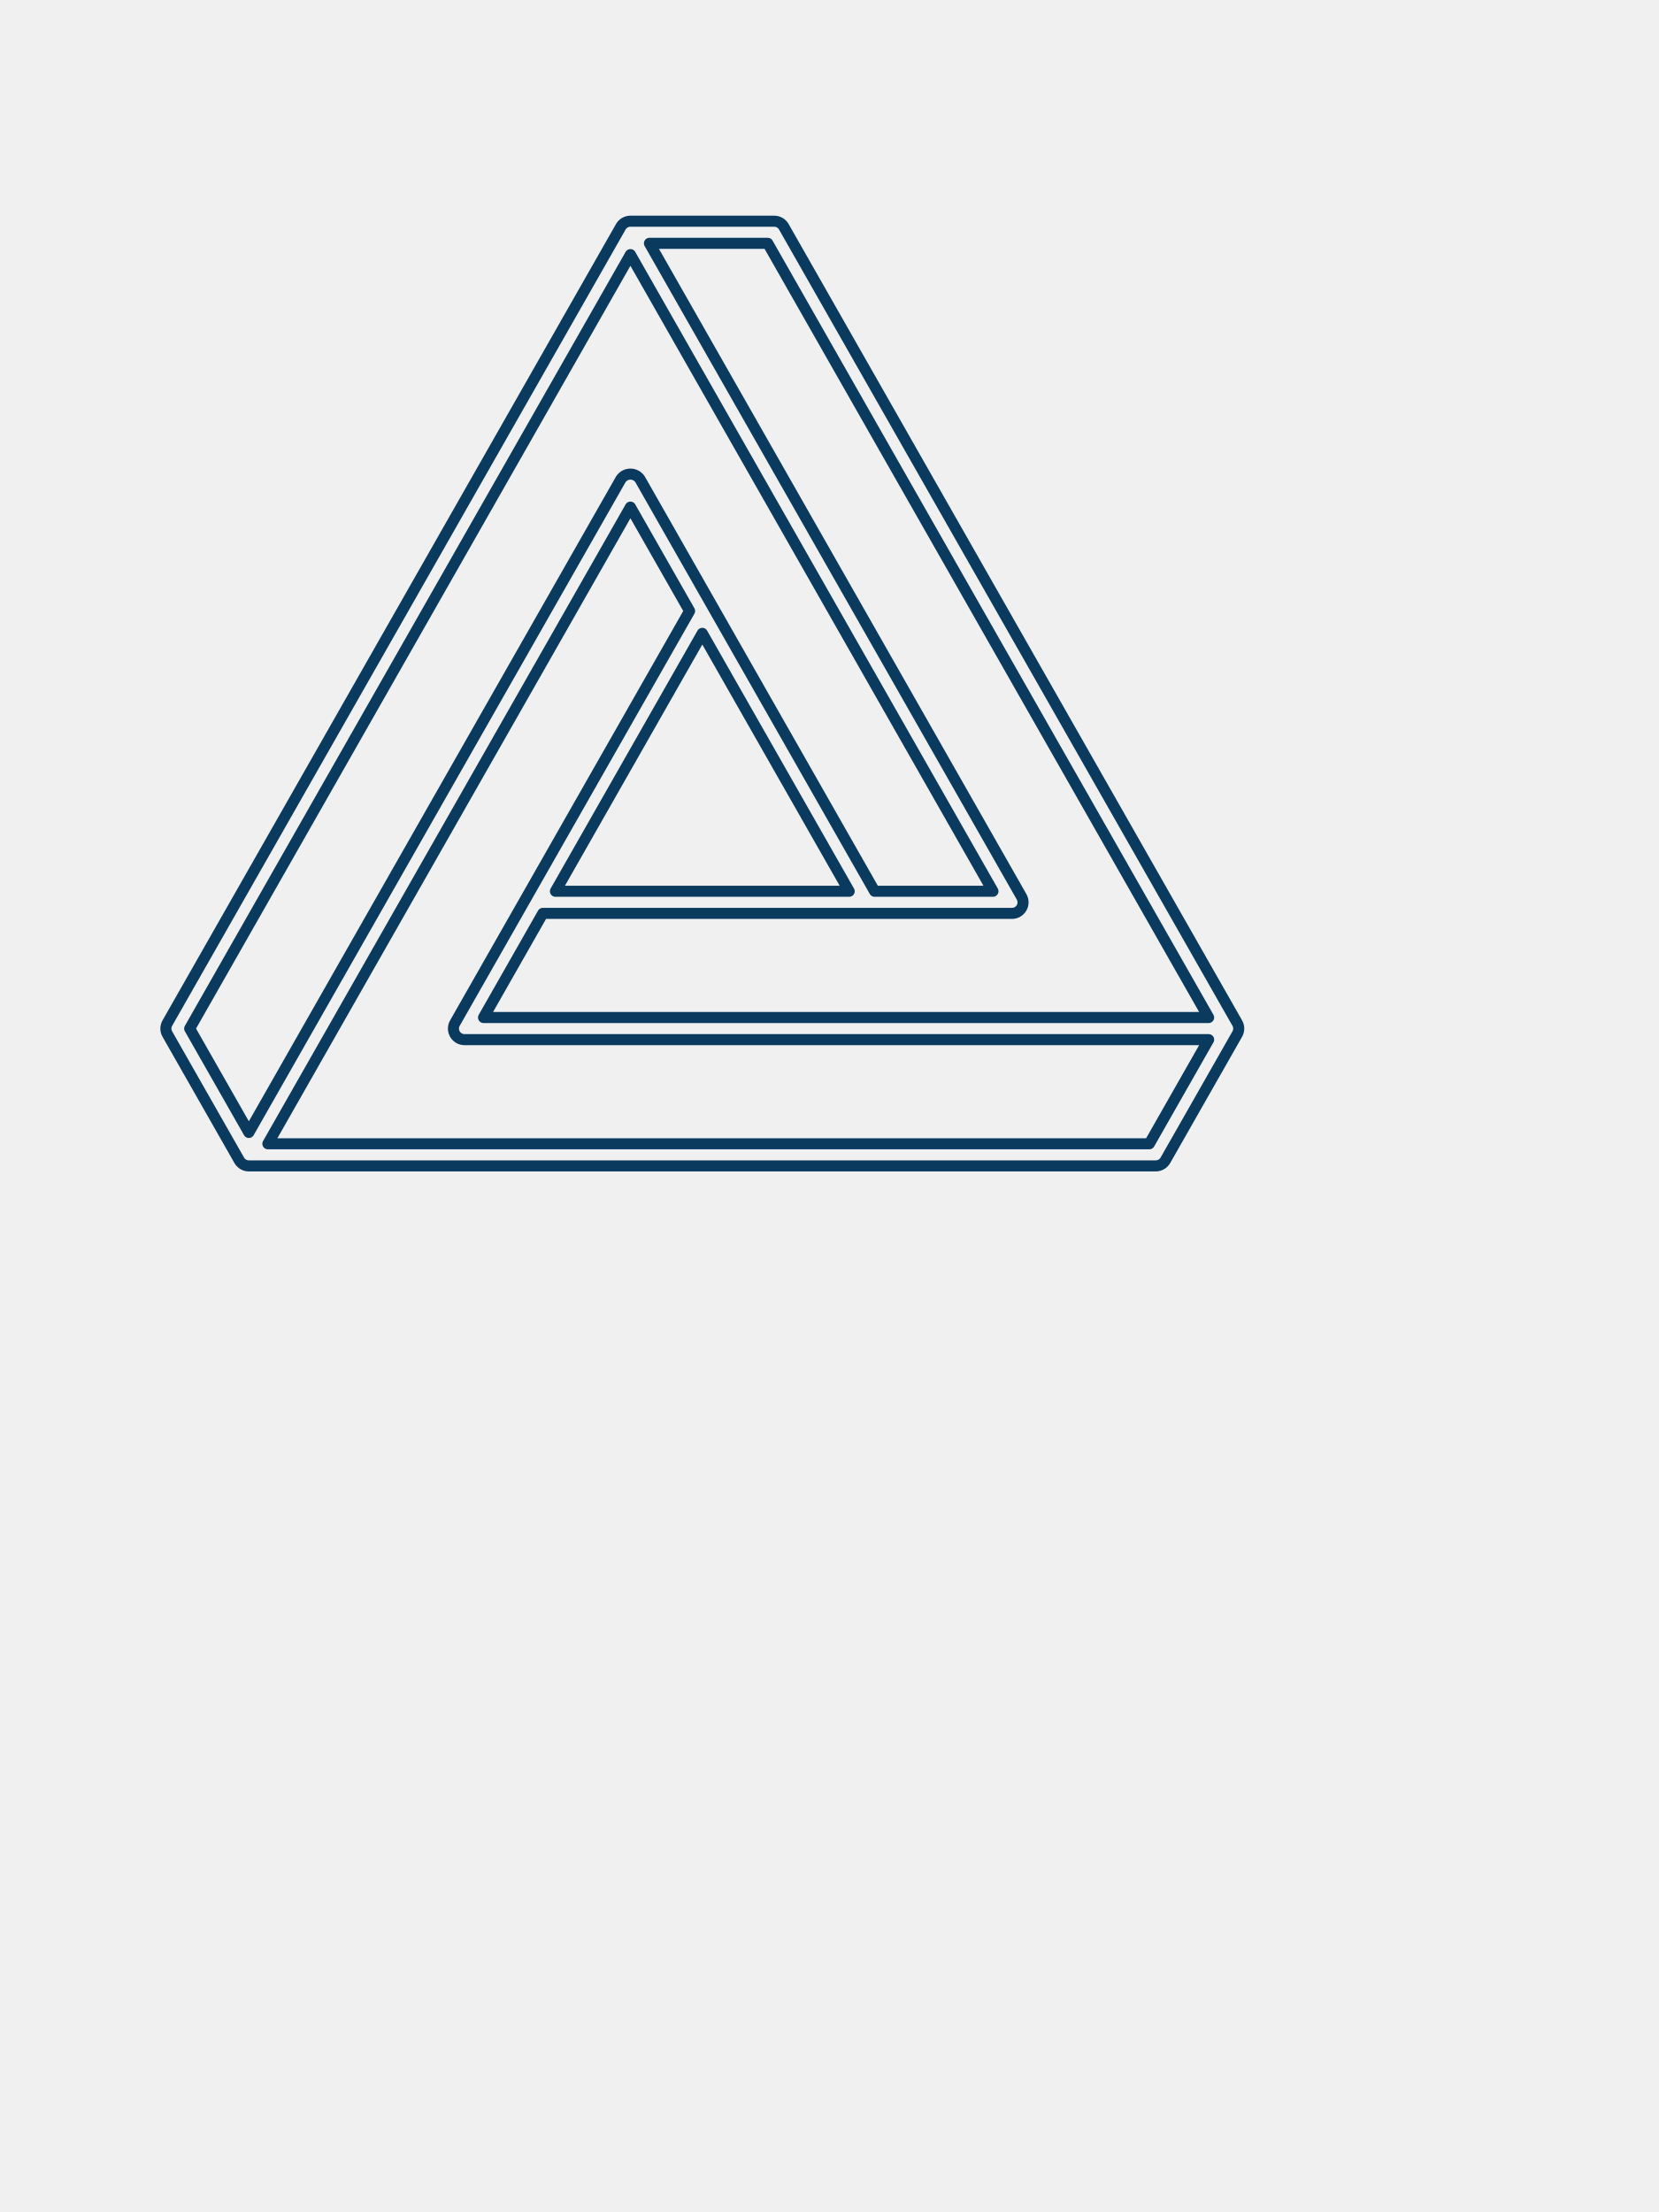
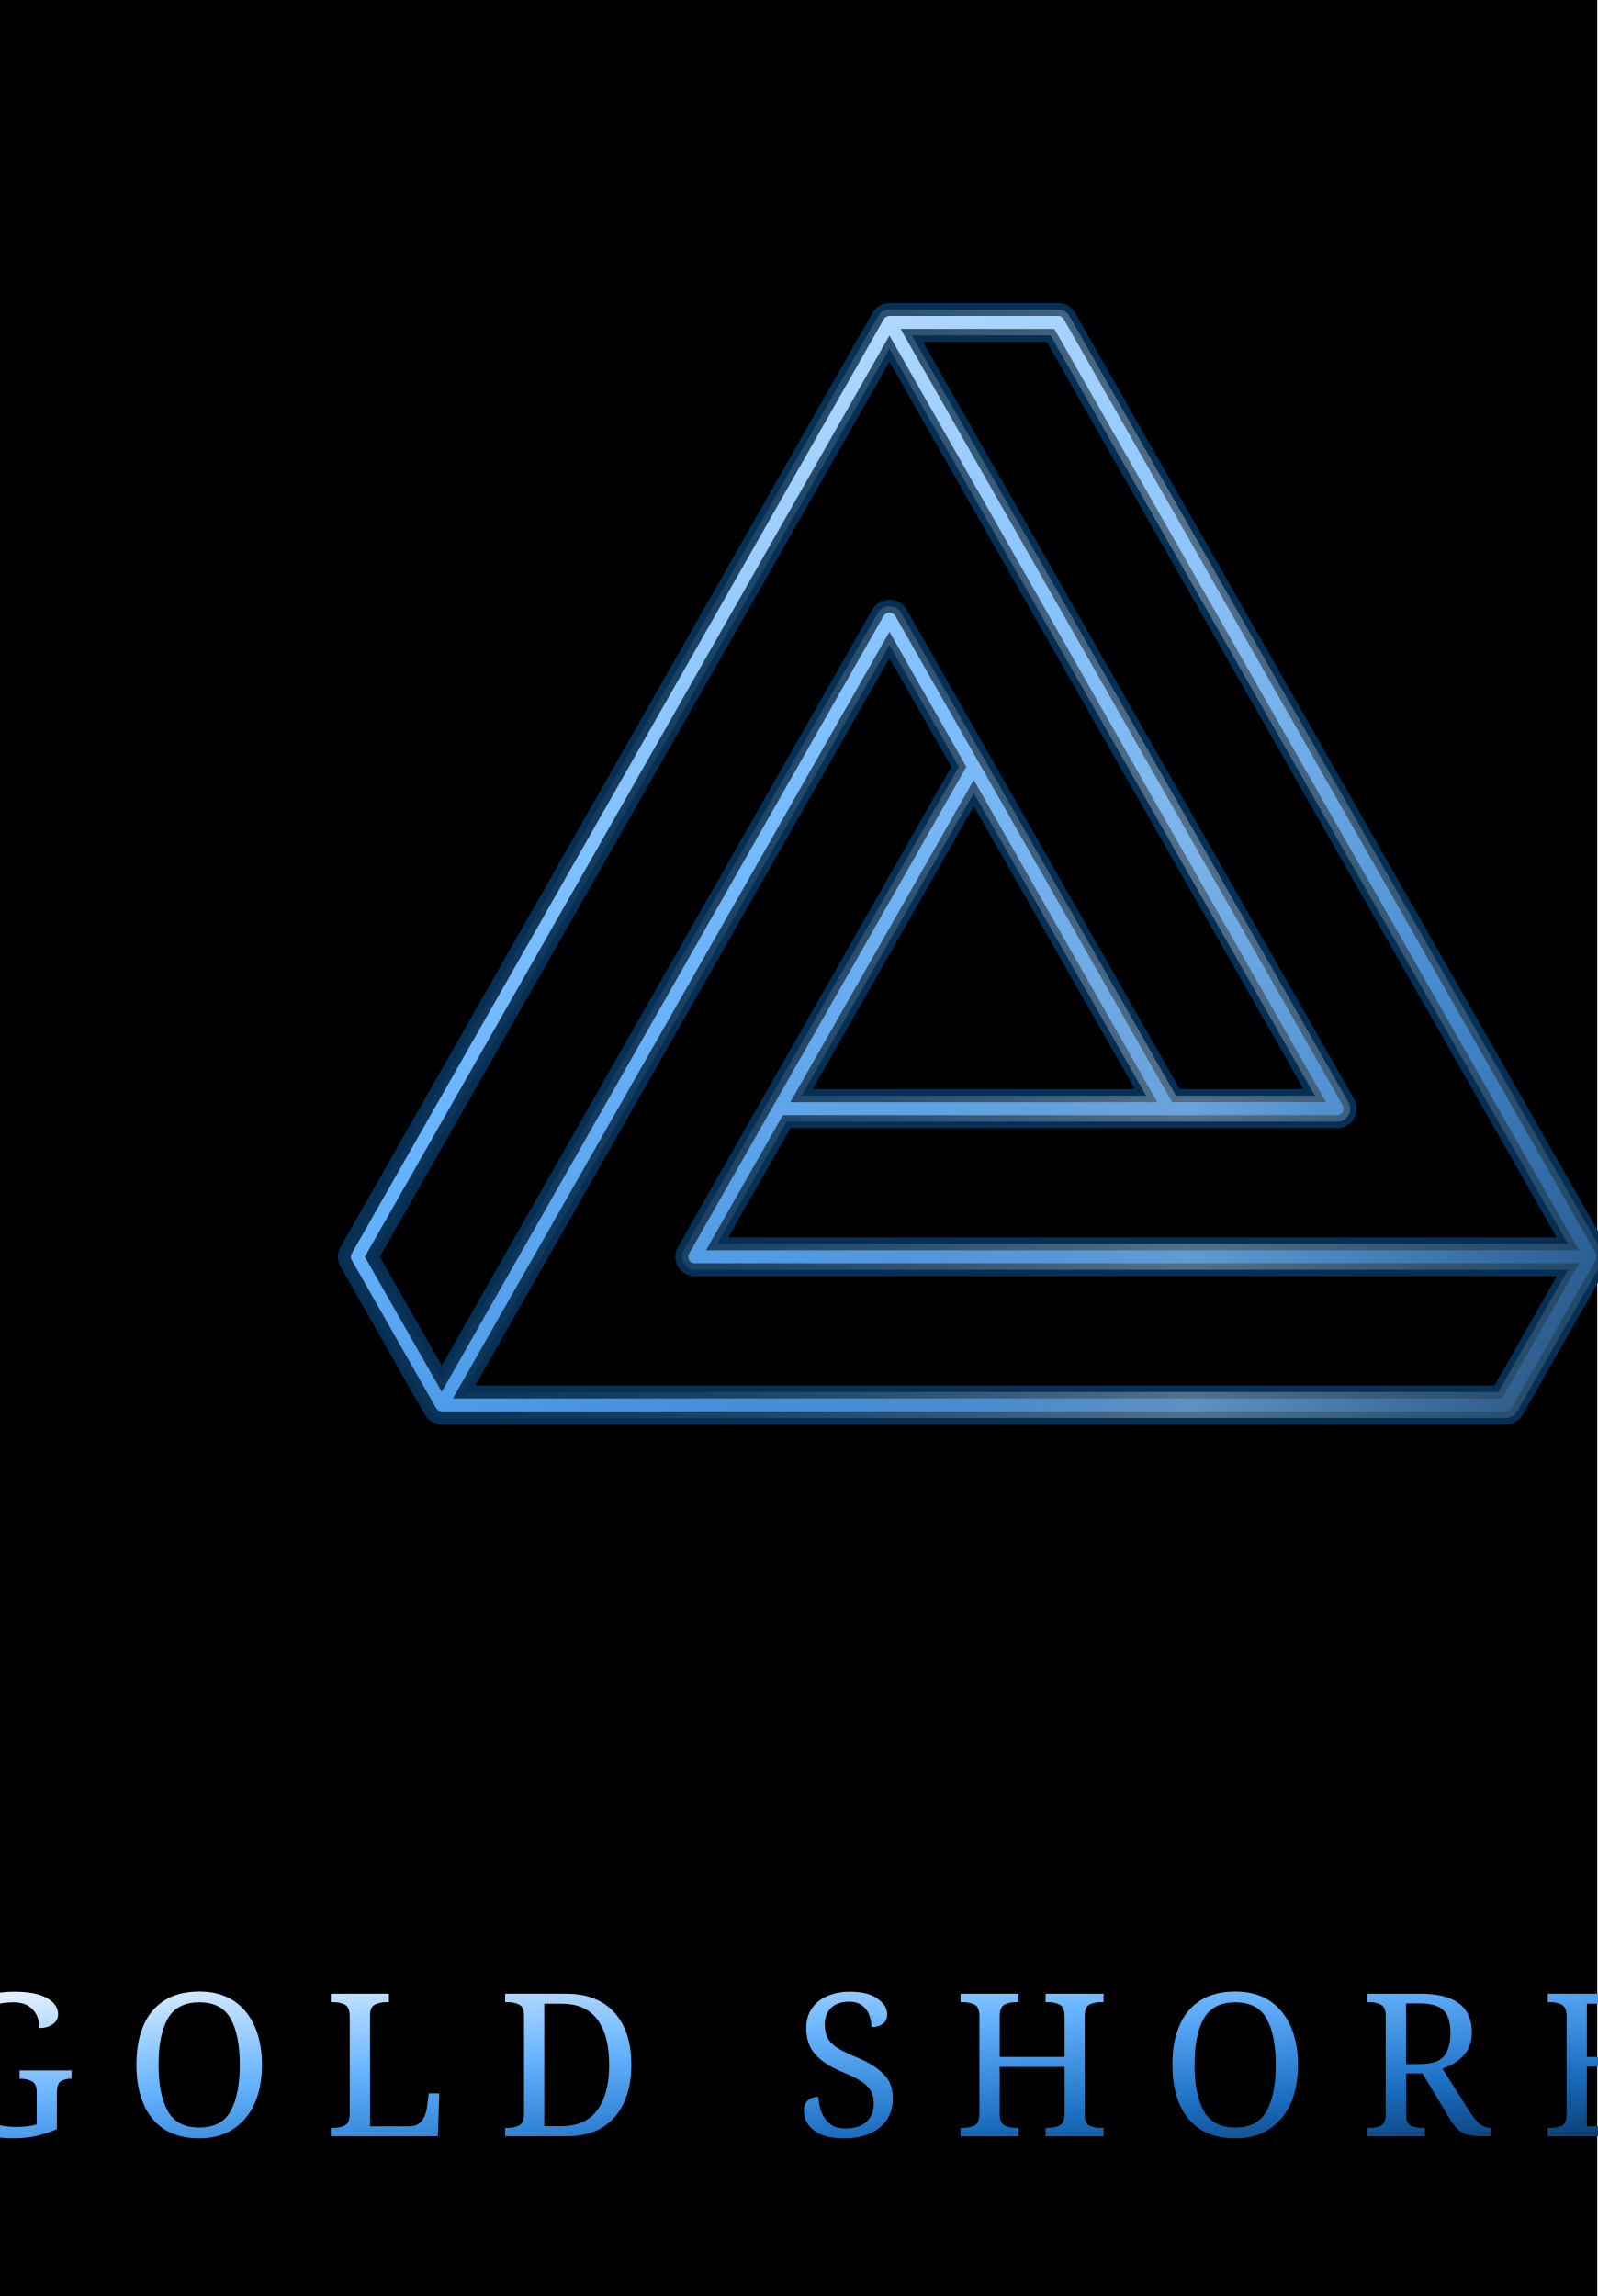
- <svg xmlns="http://www.w3.org/2000/svg" viewBox="0 0 150 200">
-   <path d="m111.87 92.505-41-72A1 1 0 0 0 70 20H57a1 1 0 0 0-.87.505l-41 72a1 1 0 0 0 0 .99l6.5 11.414a1 1 0 0 0 .87.506h82a1 1 0 0 0 .87-.506l6.5-11.414a1 1 0 0 0 0-.99M109.28 92H43.72l5.361-9.415H91.5a1 1 0 0 0 .87-1.494L58.72 22h10.698ZM63.5 57.265l13.28 23.32H50.22ZM17.15 93 57 23.021l32.78 57.564h-10.7l-21.21-37.25a1.04 1.04 0 0 0-1.738 0L22.5 102.392Zm86.768 10.415H24.22L57 45.85l5.35 9.394-21.22 37.261A1 1 0 0 0 42 94h67.28Z" fill="none" stroke="#0b3a5f" stroke-linejoin="round" />
+ <svg xmlns="http://www.w3.org/2000/svg" viewBox="0 0 160 230">
+   <defs>
+     <linearGradient id="metal" x1="0%" y1="0%" x2="100%" y2="100%">
+       <stop offset="0%" stop-color="#e8f4ff" />
+       <stop offset="40%" stop-color="#66b3ff" />
+       <stop offset="75%" stop-color="#1b6fc2" />
+       <stop offset="100%" stop-color="#0a3a6b" />
+     </linearGradient>
+     <linearGradient id="shine" x1="0%" y1="0%" x2="100%" y2="0%">
+       <stop offset="0%" stop-color="transparent" />
+       <stop offset="50%" stop-color="#ffffff" stop-opacity="0.9" />
+       <stop offset="100%" stop-color="transparent" />
+       <animateTransform attributeName="gradientTransform" type="translate" from="-160 0" to="160 0" dur="3.5s" repeatCount="indefinite" />
+     </linearGradient>
+     <mask id="maskShine">
+       <rect width="160" height="230" fill="url(#shine)" />
+     </mask>
+   </defs>
+   <rect width="160" height="230" fill="black" />
+   <path d="m111.87 92.505-41-72A1 1 0 0 0 70 20H57a1 1 0 0 0-.87.505l-41 72a1 1 0 0 0 0 .99l6.5 11.414a1 1 0 0 0 .87.506h82a1 1 0 0 0 .87-.506l6.5-11.414a1 1 0 0 0 0-.99M109.28 92H43.72l5.361-9.415H91.5a1 1 0 0 0 .87-1.494L58.72 22h10.698ZM63.5 57.265l13.28 23.32H50.22ZM17.15 93 57 23.021l32.78 57.564h-10.7l-21.21-37.25a1.04 1.04 0 0 0-1.738 0L22.5 102.392Zm86.768 10.415H24.22L57 45.85l5.35 9.394-21.22 37.261A1 1 0 0 0 42 94h67.28Z" fill="url(#metal)" stroke="#052f54" stroke-width="1" transform="matrix(1.3 0 0 1.3 15 5)" />
+   <path d="m111.87 92.505-41-72A1 1 0 0 0 70 20H57a1 1 0 0 0-.87.505l-41 72a1 1 0 0 0 0 .99l6.5 11.414a1 1 0 0 0 .87.506h82a1 1 0 0 0 .87-.506l6.5-11.414a1 1 0 0 0 0-.99M109.28 92H43.72l5.361-9.415H91.5a1 1 0 0 0 .87-1.494L58.72 22h10.698ZM63.5 57.265l13.28 23.32H50.22ZM17.15 93 57 23.021l32.78 57.564h-10.7l-21.21-37.25a1.04 1.04 0 0 0-1.738 0L22.5 102.392Zm86.768 10.415H24.22L57 45.85l5.35 9.394-21.22 37.261A1 1 0 0 0 42 94h67.28Z" fill="#ffffff" mask="url(#maskShine)" opacity="0.35" transform="matrix(1.3 0 0 1.3 15 5)" />
+   <text x="80" y="214" text-anchor="middle" font-size="20" font-weight="500" letter-spacing="5" fill="url(#metal)" font-family="Optima, Trajan Pro, Cinzel, serif">
+ 
+ GOLD SHORE
+ 
+ </text>
</svg>
